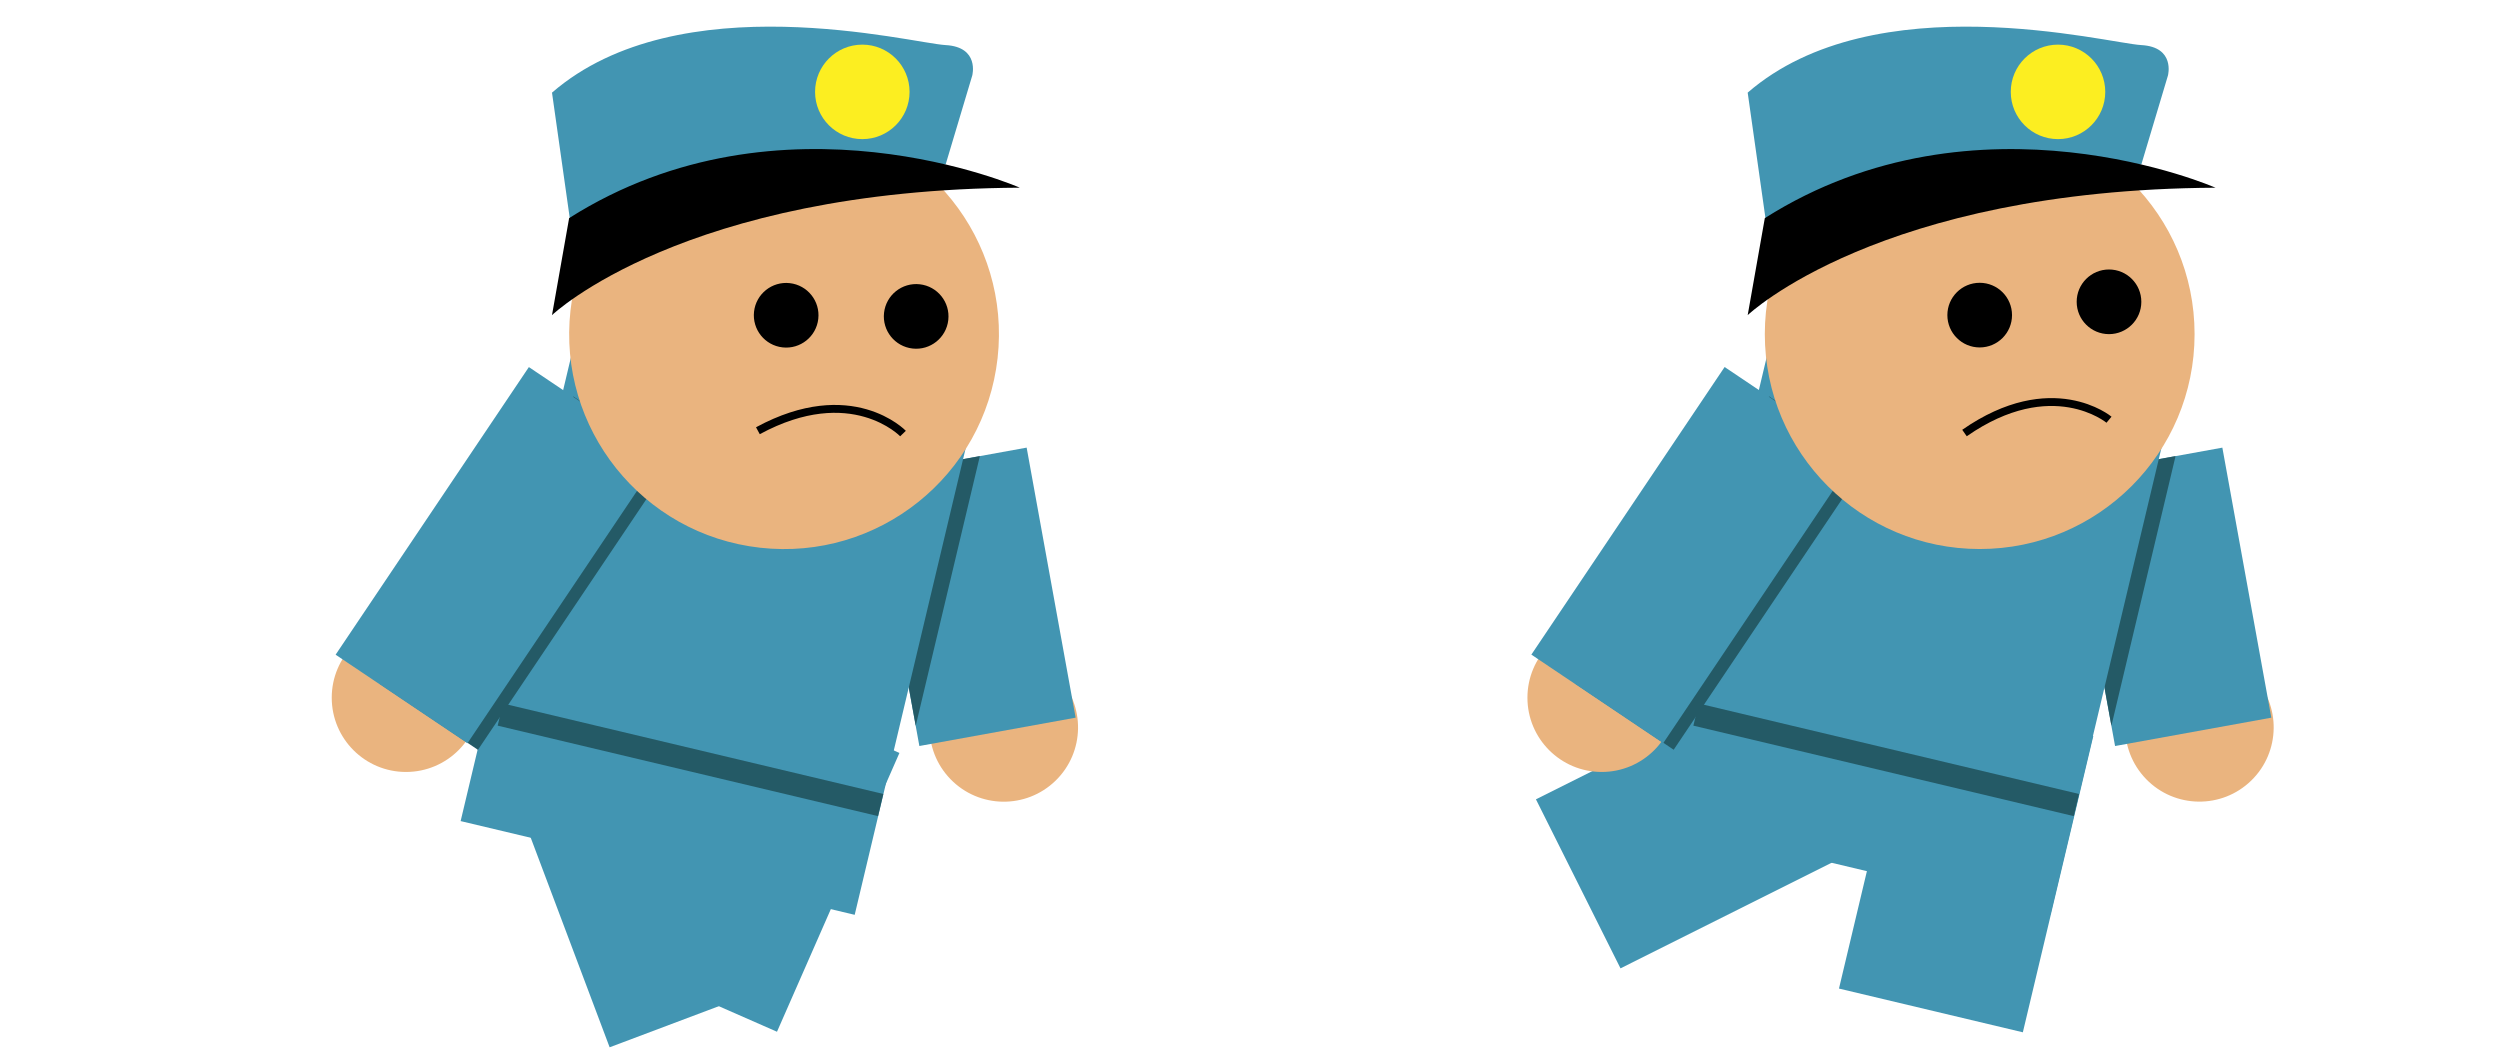
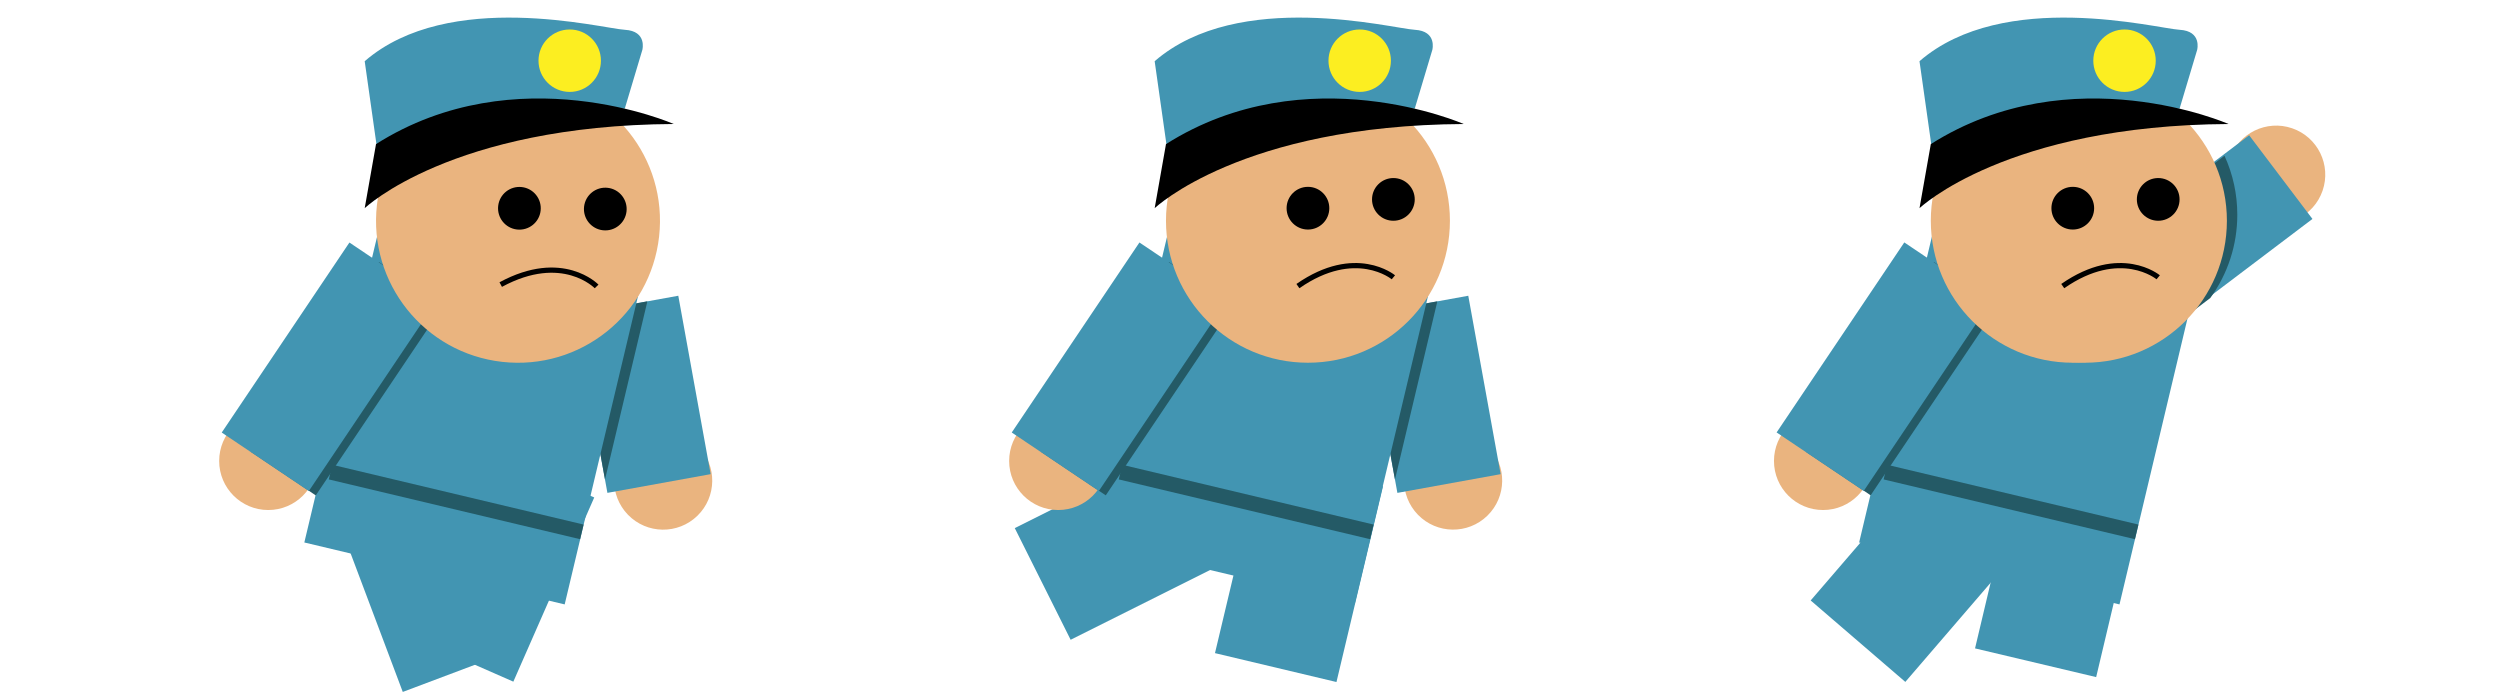
- <svg xmlns="http://www.w3.org/2000/svg" width="1904.75" height="803.75" viewBox="0 0 1904.75 803.75">
+ <svg xmlns="http://www.w3.org/2000/svg" width="2883" height="803.75" viewBox="0 0 2883 803.75">
  <defs>
    <style>.cls-1{fill:#4295b2;}.cls-2{fill:#eab47f;}.cls-3{fill:#245a66;}.cls-4{fill:none;stroke:#000;stroke-miterlimit:10;stroke-width:6px;}.cls-5{fill:#fcee21;}</style>
  </defs>
  <g id="Layer_5" data-name="Layer 5">
    <rect class="cls-1" x="1426" y="541" width="144" height="232" transform="translate(192.7 -328.82) rotate(13.38)" />
    <rect class="cls-1" x="1234.28" y="505.49" width="144" height="232" transform="translate(1277.5 -824.81) rotate(63.42)" />
    <circle class="cls-2" cx="1675.8" cy="554.3" r="56.58" transform="translate(87.77 1324.83) rotate(-44.19)" />
    <rect class="cls-1" x="1591.84" y="350.14" width="121" height="209.1" transform="translate(-54.62 302.21) rotate(-10.28)" />
    <polygon class="cls-3" points="1657.56 347.49 1574.15 362.62 1608.68 552.99 1657.56 347.49" />
    <rect class="cls-1" x="1301.47" y="288.71" width="308.61" height="377.71" transform="translate(150.03 -323.92) rotate(13.38)" />
    <rect class="cls-3" x="1428.42" y="429.95" width="17.35" height="297.9" transform="translate(2332.84 -685.22) rotate(103.38)" />
    <circle class="cls-2" cx="1220.33" cy="531.58" r="56.58" />
    <rect class="cls-3" x="1266.55" y="304.7" width="89.8" height="264" transform="translate(466.58 -657.29) rotate(33.9)" />
    <rect class="cls-1" x="1230" y="291" width="121" height="264" transform="translate(455.38 -647.93) rotate(33.9)" />
    <circle class="cls-2" cx="1508.33" cy="254.58" r="163.72" />
    <circle cx="1606.85" cy="229.95" r="24.63" />
    <circle cx="1508.33" cy="240.09" r="24.63" />
    <path class="cls-4" d="M1606.85,319.78s-43.47-36.22-110.11,10.14" />
    <path class="cls-1" d="M1631.48,125.32l20.28-67.79s5.8-21.73-20.28-23.18-202.84-47.81-299.92,36.22L1349,193.73S1541.65,126.46,1631.48,125.32Z" />
    <path d="M1331.57,240.09s100-95.63,356.42-97.07c0,0-181.11-79.69-343.38,23.18Z" />
    <circle class="cls-5" cx="1568" cy="70" r="36" />
+     <rect class="cls-1" x="2308" y="541" width="144" height="232" transform="matrix(0.97, 0.23, -0.23, 0.97, 216.64, -532.93)" />
+     <rect class="cls-1" x="2146.28" y="535.49" width="144" height="232" transform="translate(961.72 -1289.19) rotate(40.71)" />
+     <circle class="cls-2" cx="2625.02" cy="201.49" r="56.58" transform="translate(1580.2 2618.03) rotate(-71.01)" />
+     <rect class="cls-1" x="2486.21" y="162.83" width="121" height="209.1" transform="translate(3869.76 2459.8) rotate(-127.1)" />
+     <rect class="cls-1" x="2183.47" y="288.71" width="308.61" height="377.71" transform="translate(173.97 -528.02) rotate(13.38)" />
+     <rect class="cls-3" x="2310.42" y="429.95" width="17.35" height="297.9" transform="translate(3418.94 -1543.28) rotate(103.38)" />
+     <circle class="cls-2" cx="2102.33" cy="531.58" r="56.58" />
+     <rect class="cls-3" x="2148.55" y="304.7" width="89.8" height="264" transform="translate(616.55 -1149.27) rotate(33.9)" />
+     <rect class="cls-1" x="2112" y="291" width="121" height="264" transform="translate(605.35 -1139.92) rotate(33.9)" />
+     <circle class="cls-2" cx="2390.33" cy="254.58" r="163.72" />
+     <path class="cls-3" d="M2580.05,247.58a163.11,163.11,0,0,0-14.77-68l-126.46,95.65,73,96.5,37.09-28.06A163,163,0,0,0,2580.05,247.58Z" />
+     <circle class="cls-2" cx="2404.33" cy="254.58" r="163.72" />
+     <circle cx="2488.85" cy="229.95" r="24.63" />
+     <circle cx="2390.33" cy="240.09" r="24.63" />
+     <path class="cls-4" d="M2488.85,319.78s-43.47-36.22-110.11,10.14" />
+     <path class="cls-1" d="M2513.48,125.32l20.28-67.79s5.8-21.73-20.28-23.18-202.84-47.81-299.92,36.22L2231,193.73S2423.65,126.46,2513.48,125.32Z" />
+     <path d="M2213.57,240.09s100-95.63,356.42-97.07c0,0-181.11-79.69-343.38,23.18Z" />
+     <circle class="cls-5" cx="2450" cy="70" r="36" />
    <rect class="cls-1" x="500.77" y="534.9" width="144" height="232" transform="translate(835.4 1477.2) rotate(-156.29)" />
    <rect class="cls-1" x="419" y="548" width="144" height="232" transform="translate(-202.47 215.58) rotate(-20.63)" />
    <circle class="cls-2" cx="764.8" cy="554.3" r="56.58" transform="translate(-169.97 689.88) rotate(-44.19)" />
    <rect class="cls-1" x="680.84" y="350.14" width="121" height="209.1" transform="translate(-69.25 139.62) rotate(-10.28)" />
    <polygon class="cls-3" points="746.56 347.49 663.15 362.62 697.68 552.99 746.56 347.49" />
    <rect class="cls-1" x="390.47" y="288.71" width="308.61" height="377.71" transform="translate(125.3 -113.1) rotate(13.38)" />
    <rect class="cls-3" x="517.42" y="429.95" width="17.35" height="297.9" transform="translate(1211.02 201.05) rotate(103.38)" />
    <circle class="cls-2" cx="309.33" cy="531.58" r="56.58" />
    <rect class="cls-3" x="355.55" y="304.7" width="89.8" height="264" transform="translate(311.69 -149.12) rotate(33.9)" />
    <rect class="cls-1" x="319" y="291" width="121" height="264" transform="translate(300.48 -139.77) rotate(33.9)" />
    <circle class="cls-2" cx="597.33" cy="254.58" r="163.72" transform="translate(277.99 819.95) rotate(-83.62)" />
    <circle cx="697.98" cy="241.05" r="24.63" transform="translate(380.91 907.94) rotate(-83.62)" />
    <circle cx="598.94" cy="240.18" r="24.63" transform="translate(293.73 808.74) rotate(-83.62)" />
    <path class="cls-4" d="M688,330.32s-39.17-40.82-110.56-2.15" />
    <path class="cls-1" d="M720.48,125.32l20.28-67.79s5.8-21.73-20.28-23.18S517.64-13.46,420.57,70.58L438,193.73S630.65,126.46,720.48,125.32Z" />
    <path d="M420.57,240.09S520.54,144.47,777,143c0,0-181.11-79.69-343.38,23.18Z" />
    <circle class="cls-5" cx="657" cy="70" r="36" />
  </g>
</svg>
